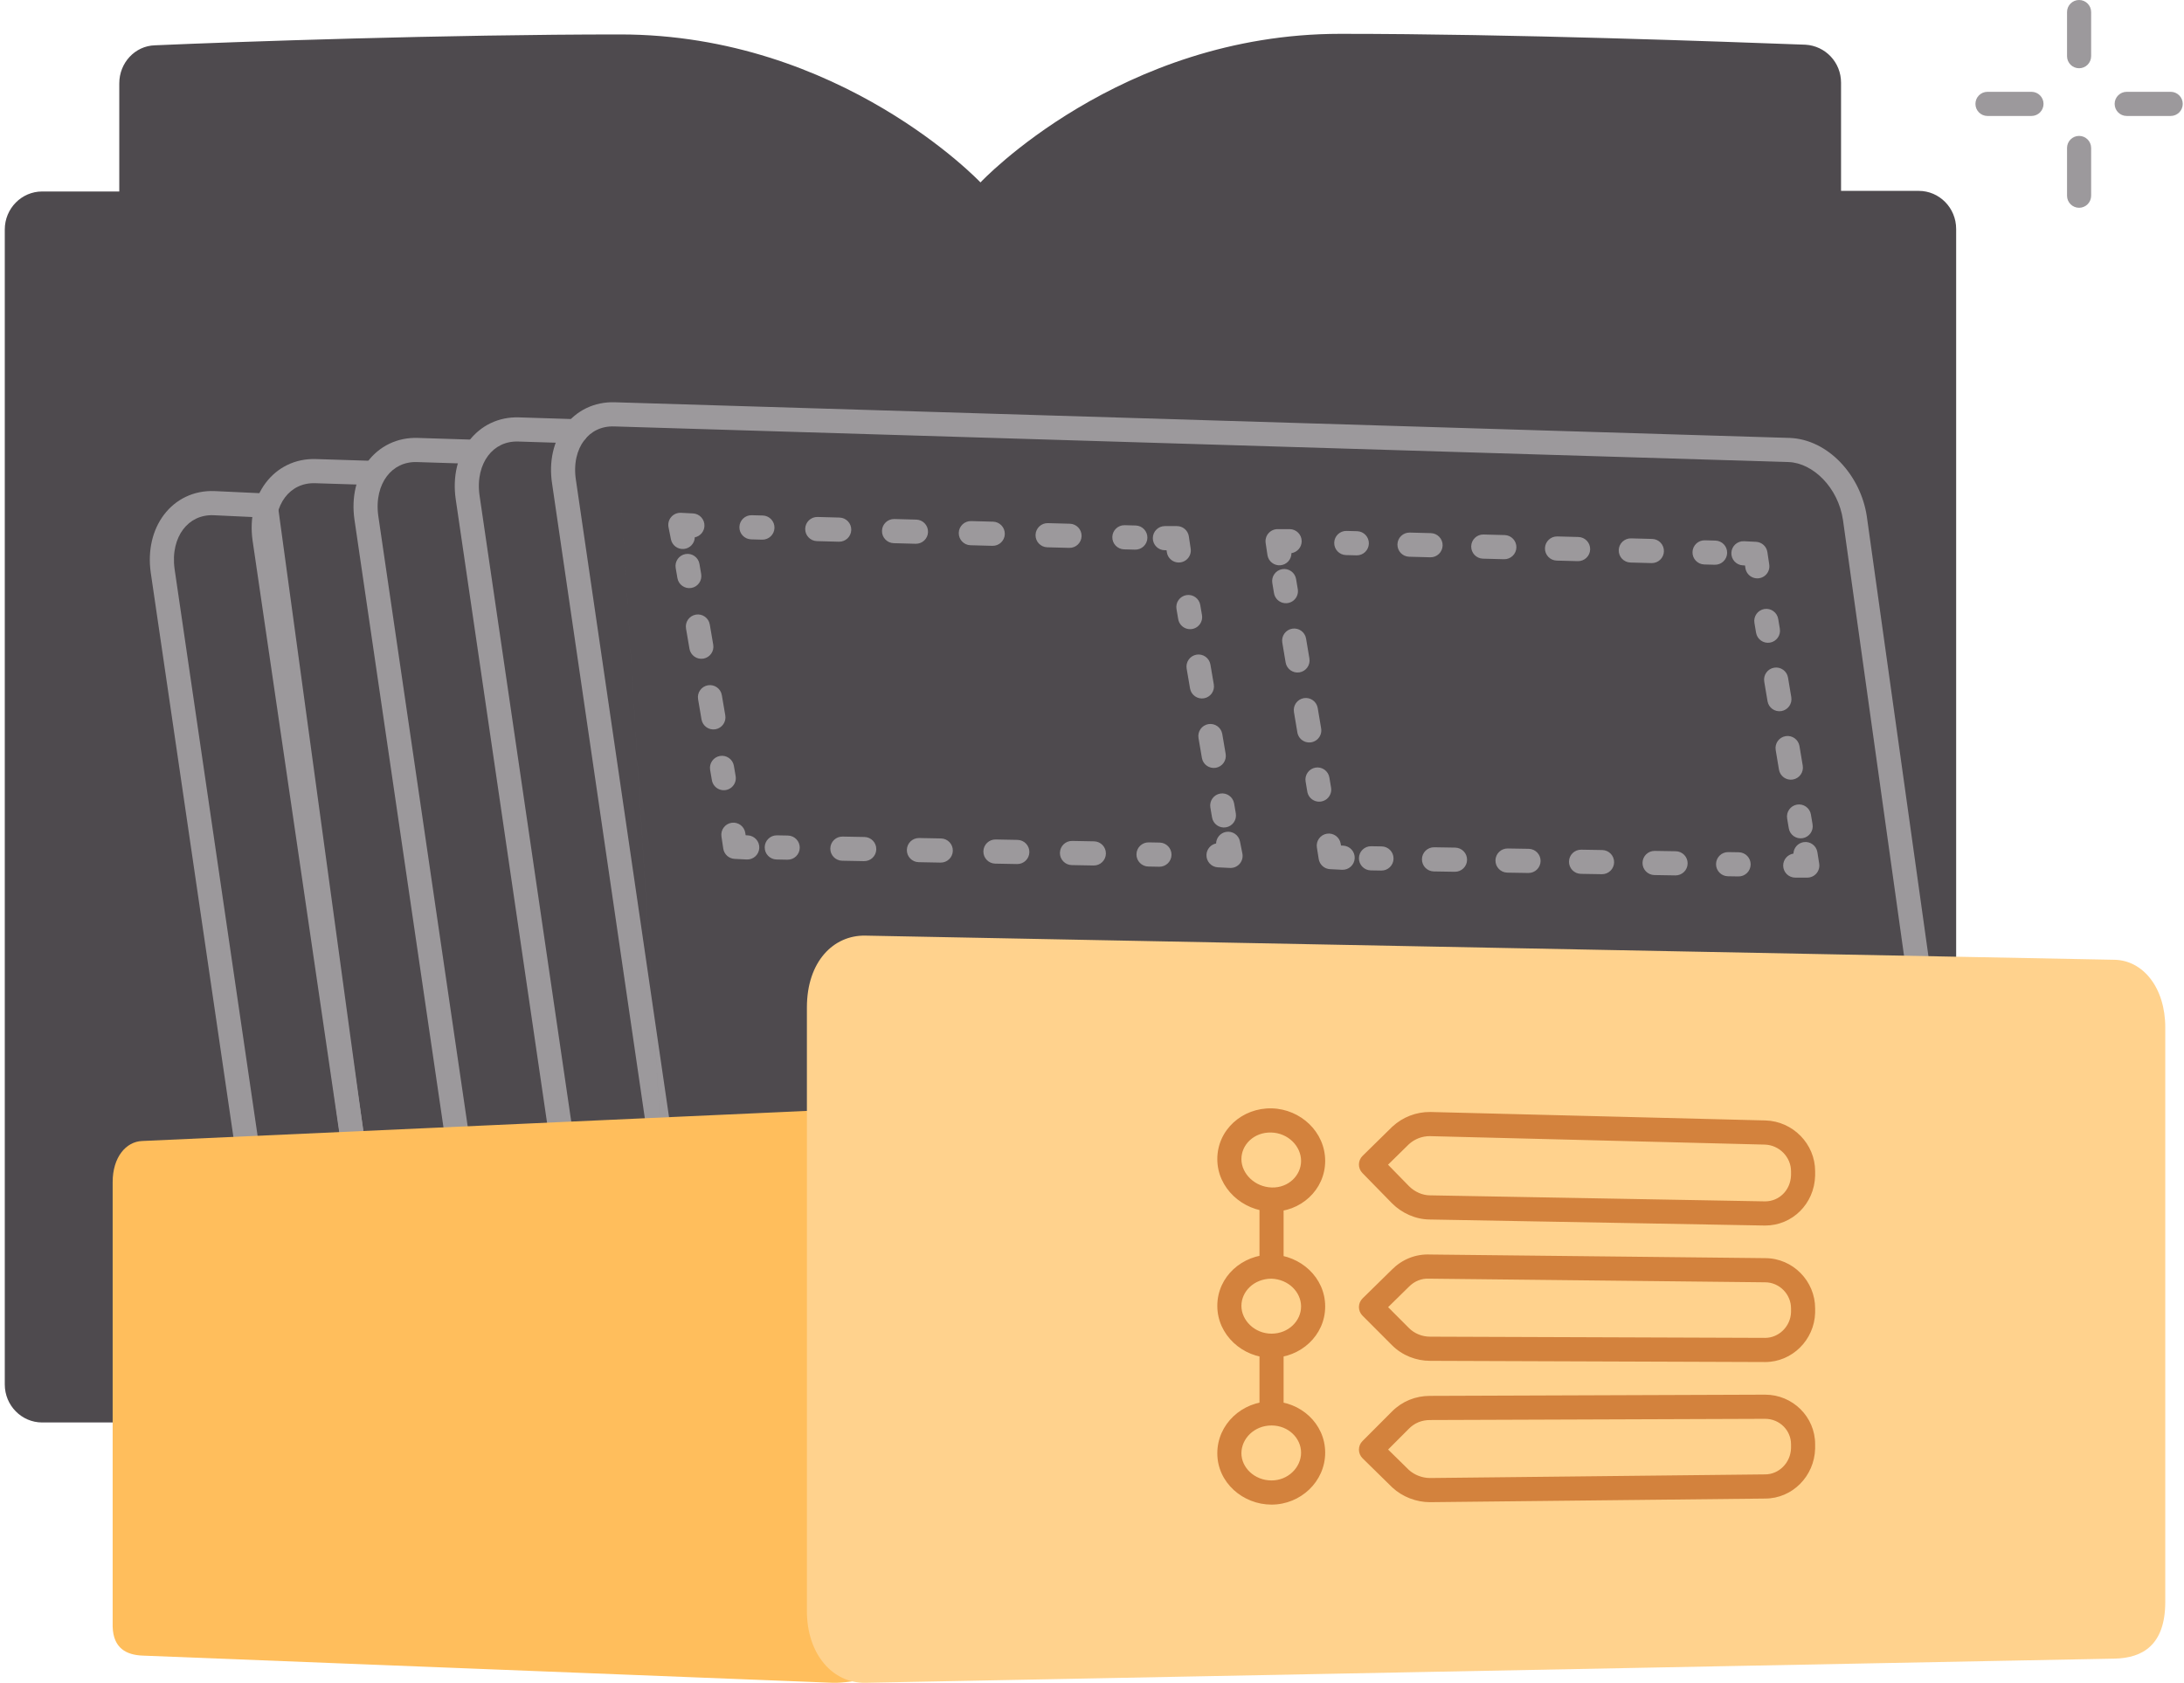
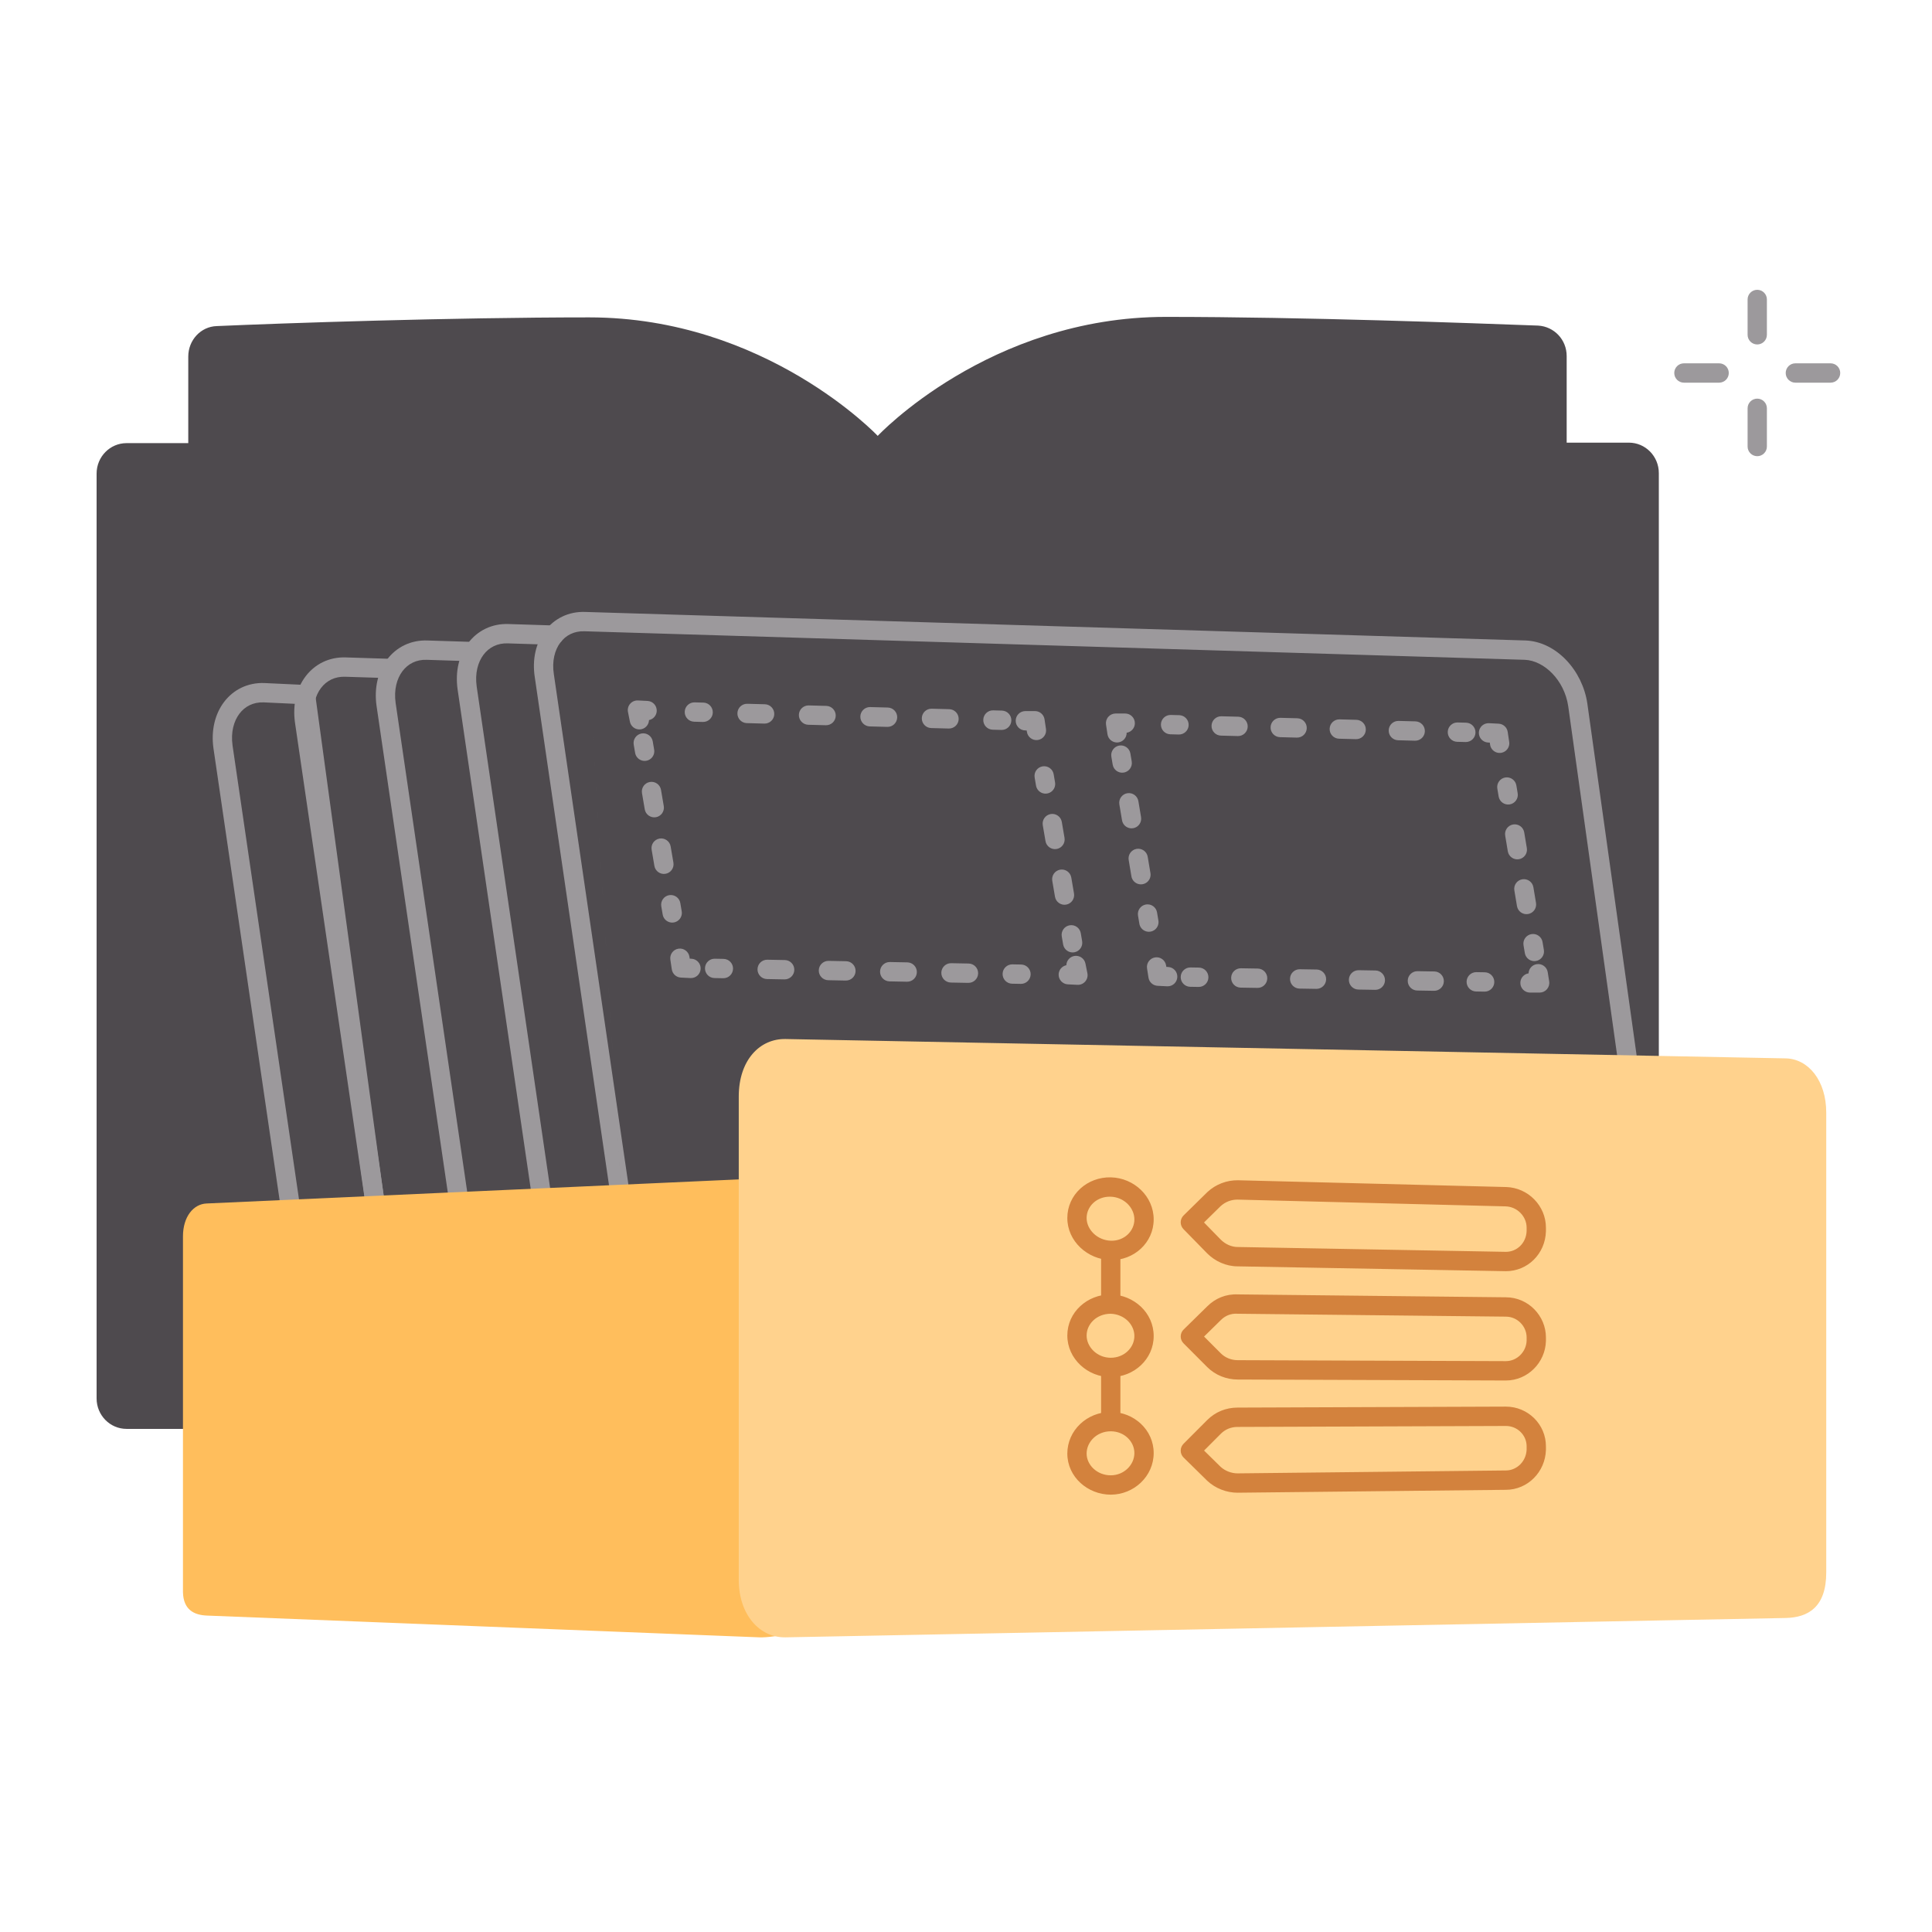
- <svg xmlns="http://www.w3.org/2000/svg" width="362" height="279" fill="none" viewBox="0 0 362 279">
-   <path fill="#4E4A4E" d="M305.155 31.646V13.721c0-3.405-2.597-6.109-5.894-6.31-13.685-.5-48.346-1.802-77.114-1.802-36.56 0-59.634 24.635-59.634 24.635S139.338 5.71 102.779 5.71c-28.668 0-63.43 1.201-77.115 1.802-3.296.1-5.893 2.904-5.893 6.309v17.925H6.985c-3.396 0-6.193 2.804-6.193 6.31v191.47c0 3.505 2.797 6.309 6.193 6.309H318.04c3.397 0 6.194-2.804 6.194-6.309V37.956c0-3.506-2.797-6.31-6.194-6.31z" />
-   <path fill="#9C999C" fill-rule="evenodd" d="M86.064 69.2h.005l9.48.3a2 2 0 0 1 1.935 2.065 2 2 0 0 1-2.06 1.938l-9.498-.3c-2.137-.077-3.868.821-5.018 2.339-1.168 1.542-1.808 3.838-1.424 6.59l.001.006 19.778 135.086c.785 5.514 5.391 9.697 9.809 9.697a2 2 0 0 1 1.998 2.003 2 2 0 0 1-1.998 2.003c-6.768 0-12.75-6.029-13.764-13.132v-.004L75.527 82.696c-.512-3.655.295-7.064 2.198-9.577 1.922-2.537 4.883-4.042 8.338-3.92" clip-rule="evenodd" />
-   <path fill="#9C999C" fill-rule="evenodd" d="M69.283 72.606h.005l9.48.3a2 2 0 0 1 1.935 2.065 2 2 0 0 1-2.06 1.938l-9.498-.3c-2.137-.077-3.868.821-5.018 2.339-1.168 1.542-1.808 3.838-1.424 6.59l.001.006 19.778 135.087c.785 5.513 5.39 9.696 9.809 9.696a2 2 0 0 1 1.998 2.003 2 2 0 0 1-1.998 2.003c-6.768 0-12.75-6.029-13.764-13.131v-.005L58.746 86.102c-.512-3.654.295-7.064 2.198-9.576 1.922-2.538 4.883-4.043 8.338-3.92" clip-rule="evenodd" />
-   <path fill="#9C999C" fill-rule="evenodd" d="M52.401 76.11h.005l9.48.3a2 2 0 0 1 1.935 2.066 2 2 0 0 1-2.06 1.938l-9.498-.3c-2.137-.077-3.868.821-5.018 2.339-1.168 1.542-1.808 3.838-1.424 6.59l.001.006L65.6 224.136c.785 5.513 5.39 9.696 9.809 9.696a2 2 0 0 1 1.997 2.003 2 2 0 0 1-1.997 2.003c-6.768 0-12.75-6.029-13.764-13.132v-.004L41.864 89.607c-.512-3.654.295-7.064 2.198-9.577 1.922-2.537 4.883-4.042 8.338-3.92" clip-rule="evenodd" />
-   <path fill="#9C999C" fill-rule="evenodd" d="M101.946 66.695h.005l194.674 5.909h.016c6.396.247 11.787 6.223 12.788 13.025l.002.014 18.077 129.064.002.012c1.014 6.818-2.989 13.203-9.669 13.203H124.855c-6.671 0-12.65-6.031-13.664-13.029m-.001-.002L91.516 80.222l-.002-.01c-.568-3.656.21-7.072 2.103-9.59 1.91-2.544 4.876-4.049 8.329-3.927m-5.138 6.336c-1.153 1.535-1.773 3.824-1.345 6.573l.003.019 19.678 134.69.001.003c.784 5.419 5.393 9.6 9.71 9.6h192.986c3.504 0 6.493-3.421 5.716-8.615l-.003-.019-18.078-129.068-.001-.006c-.799-5.41-4.991-9.442-8.98-9.6l-.007-.001-194.668-5.908h-.011c-2.139-.077-3.866.822-5 2.332M27.182 85.336c1.923-2.538 4.886-4.043 8.343-3.92l.022.001 8.59.4a2 2 0 0 1 1.896 1.817L67.51 240.957a2.006 2.006 0 0 1-1.99 2.187c-6.768 0-19.742-6.03-20.756-13.132v-.004L24.983 94.913c-.512-3.655.296-7.064 2.198-9.577m1.759 9.013v.006L48.72 229.44c.654 4.588 10.944 8.255 14.58 9.357L42.214 85.738l-6.843-.319c-2.132-.073-3.86.824-5.007 2.34-1.168 1.542-1.81 3.838-1.424 6.59" clip-rule="evenodd" />
-   <path fill="#9C999C" fill-rule="evenodd" d="M219.938 138.22a2 2 0 0 1 2.285 1.666l.046.296.378.019a2 2 0 0 1 1.895 2.1 2 2 0 0 1-2.095 1.901l-1.998-.101a2 2 0 0 1-1.873-1.688l-.3-1.902a2.003 2.003 0 0 1 1.662-2.291m-7.412-43.859a2 2 0 0 1 2.301 1.643l.276 1.645a1.998 1.998 0 1 1-3.94.664l-.276-1.645a2 2 0 0 1 1.639-2.307m1.655 9.871a2 2 0 0 1 2.302 1.643l.551 3.291a2 2 0 0 1-1.638 2.307 2 2 0 0 1-2.302-1.643l-.552-3.291a2 2 0 0 1 1.639-2.307m1.932 11.516a2 2 0 0 1 2.301 1.643l.552 3.291a2 2 0 1 1-3.941.664l-.551-3.29a2.003 2.003 0 0 1 1.639-2.308m1.931 11.517a1.997 1.997 0 0 1 2.301 1.643l.276 1.645a1.998 1.998 0 1 1-3.94.664l-.276-1.645a2 2 0 0 1 1.639-2.307m-7.799-38.843a2 2 0 0 1 1.514-.696h1.997a2 2 0 0 1 1.998 2.002 2 2 0 0 1-1.698 1.98 1.998 1.998 0 0 1-3.973.32l-.3-2.003a2 2 0 0 1 .462-1.604m10.903 1.552a2 2 0 0 1 2.049-1.95l1.747.046a2 2 0 0 1 1.945 2.054 2 2 0 0 1-2.049 1.95l-1.747-.046a2 2 0 0 1-1.945-2.054m10.48.275a2 2 0 0 1 2.049-1.95l3.494.091a2 2 0 0 1 1.944 2.055 2 2 0 0 1-2.049 1.95l-3.493-.092a2 2 0 0 1-1.945-2.054m12.226.32a2 2 0 0 1 2.05-1.95l3.493.092a2 2 0 0 1 1.945 2.054 2 2 0 0 1-2.049 1.95l-3.494-.091a2 2 0 0 1-1.945-2.055m12.227.32a2 2 0 0 1 2.049-1.95l3.493.092a2 2 0 0 1 1.945 2.055 2 2 0 0 1-2.049 1.95l-3.493-.092a2 2 0 0 1-1.945-2.055m12.226.321a2 2 0 0 1 2.05-1.95l3.493.092a2 2 0 0 1 1.945 2.054 2 2 0 0 1-2.05 1.95l-3.493-.092a2 2 0 0 1-1.945-2.054m12.227.32a2 2 0 0 1 2.049-1.95l1.747.046a2 2 0 0 1 1.945 2.055 2 2 0 0 1-2.05 1.95l-1.746-.046a2 2 0 0 1-1.945-2.055m6.443.102a2 2 0 0 1 2.095-1.9l1.998.1a2 2 0 0 1 1.876 1.703l.3 2.003a1.999 1.999 0 1 1-3.952.594l-.057-.381-.364-.018a2 2 0 0 1-1.896-2.1m5.461 9.338a2 2 0 0 1 2.301 1.644l.271 1.622a2 2 0 0 1-1.64 2.306 2 2 0 0 1-2.301-1.644l-.271-1.621a2.003 2.003 0 0 1 1.64-2.307m1.627 9.728a2 2 0 0 1 2.301 1.644l.542 3.243a2.003 2.003 0 0 1-1.64 2.307 2 2 0 0 1-2.301-1.645l-.542-3.242a2.003 2.003 0 0 1 1.64-2.307m1.898 11.35a2 2 0 0 1 2.301 1.644l.542 3.242a2.003 2.003 0 0 1-1.64 2.307 2 2 0 0 1-2.301-1.644l-.542-3.243a2 2 0 0 1 1.64-2.306m1.898 11.349a1.997 1.997 0 0 1 2.3 1.644l.272 1.621a1.998 1.998 0 1 1-3.941.663l-.271-1.622a2 2 0 0 1 1.64-2.306m1.088 6.224a2 2 0 0 1 2.285 1.665l.3 1.903a2 2 0 0 1-.455 1.614 2 2 0 0 1-1.518.701h-1.998a2 2 0 0 1-1.998-2.002 2 2 0 0 1 1.699-1.981 2 2 0 0 1 1.685-1.9m-73.705 2.649a2 2 0 0 1 2.03-1.97l1.741.029a2 2 0 0 1 1.965 2.035 2 2 0 0 1-2.031 1.97l-1.741-.029a2 2 0 0 1-1.964-2.035m10.445.171a2 2 0 0 1 2.031-1.969l3.481.057a2 2 0 0 1 1.965 2.035 2 2 0 0 1-2.03 1.97l-3.482-.057a2 2 0 0 1-1.965-2.036m12.187.201a2 2 0 0 1 2.03-1.97l3.482.057a2 2 0 0 1 1.965 2.036 2 2 0 0 1-2.031 1.969l-3.481-.057a2 2 0 0 1-1.965-2.035m12.186.2a2 2 0 0 1 2.031-1.97l3.481.058a2 2 0 0 1 1.965 2.035 2 2 0 0 1-2.03 1.97l-3.482-.058a2 2 0 0 1-1.965-2.035m12.187.2a2 2 0 0 1 2.03-1.969l3.482.057a2 2 0 0 1 1.965 2.035 2 2 0 0 1-2.031 1.97l-3.481-.057a2 2 0 0 1-1.965-2.036m12.186.201a2 2 0 0 1 2.031-1.97l1.74.028a2 2 0 0 1 1.965 2.036 2 2 0 0 1-2.03 1.97l-1.741-.029a2 2 0 0 1-1.965-2.035m-163.173-6.83a2 2 0 0 1 2.272 1.684l.057.381.364.018a2 2 0 0 1 1.896 2.101 2 2 0 0 1-2.095 1.9l-1.998-.1a2 2 0 0 1-1.876-1.703l-.3-2.003a2.003 2.003 0 0 1 1.68-2.278m-7.633-44.556a2 2 0 0 1 2.306 1.637l.285 1.674a2 2 0 0 1-1.632 2.311 2 2 0 0 1-2.306-1.636l-.286-1.674a2.003 2.003 0 0 1 1.633-2.312m1.712 10.043a2 2 0 0 1 2.306 1.637l.571 3.347a2.003 2.003 0 0 1-1.633 2.312 2 2 0 0 1-2.305-1.637l-.571-3.348a2 2 0 0 1 1.632-2.311m1.998 11.716a2 2 0 0 1 2.306 1.637l.571 3.348a1.998 1.998 0 1 1-3.939.675l-.57-3.348a2.003 2.003 0 0 1 1.632-2.312m1.998 11.717a2 2 0 0 1 2.306 1.637l.285 1.673a1.998 1.998 0 1 1-3.938.675l-.286-1.673a2 2 0 0 1 1.633-2.312m-8.082-39.62a2 2 0 0 1 1.612-.692l1.998.1a2 2 0 0 1 1.896 2.1 2 2 0 0 1-1.597 1.864 1.998 1.998 0 0 1-3.956.332l-.399-2.003a2 2 0 0 1 .446-1.7m11.302 1.653a2 2 0 0 1 2.05-1.948l1.818.048a2 2 0 0 1 1.944 2.056 2 2 0 0 1-2.05 1.949l-1.818-.05a2 2 0 0 1-1.944-2.055m10.908.292a2 2 0 0 1 2.05-1.949l3.636.098a2 2 0 0 1 1.944 2.055 2 2 0 0 1-2.05 1.95l-3.636-.098a2 2 0 0 1-1.944-2.056m12.726.34a2 2 0 0 1 2.05-1.948l3.636.097c1.103.03 1.973.95 1.944 2.056a2 2 0 0 1-2.05 1.949l-3.636-.098A2 2 0 0 1 146.191 88m12.726.341a2 2 0 0 1 2.05-1.949l3.636.098c1.103.03 1.973.95 1.944 2.055a2 2 0 0 1-2.05 1.949l-3.636-.097a2 2 0 0 1-1.944-2.056m12.726.34a2 2 0 0 1 2.05-1.948l3.636.097c1.103.03 1.973.95 1.944 2.056a2 2 0 0 1-2.051 1.948l-3.635-.097a2 2 0 0 1-1.944-2.055m12.726.341a2 2 0 0 1 2.05-1.948l1.818.048c1.103.03 1.973.95 1.944 2.056a2 2 0 0 1-2.051 1.948l-1.818-.048a2 2 0 0 1-1.943-2.056m6.712.202a2 2 0 0 1 1.998-2.003h1.998c.989 0 1.829.725 1.975 1.705l.3 2.003a1.998 1.998 0 1 1-3.951.594l-.045-.297h-.277a2 2 0 0 1-1.998-2.002m5.557 9.443a2 2 0 0 1 2.306 1.636l.28 1.645a1.998 1.998 0 1 1-3.938.676l-.281-1.646a2 2 0 0 1 1.633-2.311m1.684 9.871a1.997 1.997 0 0 1 2.305 1.636l.562 3.291a1.998 1.998 0 1 1-3.939.675l-.561-3.29a2 2 0 0 1 1.633-2.312m1.964 11.516a2 2 0 0 1 2.306 1.637l.561 3.29a2.003 2.003 0 0 1-1.632 2.312 2 2 0 0 1-2.306-1.637l-.561-3.29a2 2 0 0 1 1.632-2.312m1.965 11.516a2 2 0 0 1 2.305 1.637l.281 1.645a2.003 2.003 0 0 1-1.632 2.312 2 2 0 0 1-2.306-1.637l-.281-1.645a2.003 2.003 0 0 1 1.633-2.312m.924 6.361a2 2 0 0 1 2.351 1.571l.4 2.003a2 2 0 0 1-.447 1.701 2 2 0 0 1-1.612.692l-1.998-.1a2 2 0 0 1-1.895-2.101 2 2 0 0 1 1.596-1.862 2 2 0 0 1 1.605-1.904m-76.423 2.525a2 2 0 0 1 2.035-1.964l1.813.034a2 2 0 0 1 1.959 2.04 2 2 0 0 1-2.035 1.965l-1.812-.035a2 2 0 0 1-1.96-2.04m10.874.206a2 2 0 0 1 2.035-1.964l3.625.068a2 2 0 0 1 1.959 2.041 2 2 0 0 1-2.035 1.964l-3.624-.068a2 2 0 0 1-1.96-2.041m12.686.241a2 2 0 0 1 2.035-1.965l3.625.069a2 2 0 0 1 1.959 2.04 2 2 0 0 1-2.035 1.965l-3.624-.069a2 2 0 0 1-1.96-2.04m12.686.24a2 2 0 0 1 2.035-1.965l3.625.069a2 2 0 0 1 1.959 2.04 2 2 0 0 1-2.035 1.965l-3.624-.069a2 2 0 0 1-1.96-2.04m12.686.24a2 2 0 0 1 2.035-1.964l3.625.068a2 2 0 0 1 1.959 2.041 2 2 0 0 1-2.035 1.964l-3.625-.068a2 2 0 0 1-1.959-2.041m12.686.241a2 2 0 0 1 2.035-1.965l1.812.034a2 2 0 0 1 1.96 2.041 2 2 0 0 1-2.035 1.964l-1.813-.034a2 2 0 0 1-1.959-2.04" clip-rule="evenodd" />
-   <path fill="#FFBE5C" d="m23.667 274.489 114.373 4.506c3.097.101 10.589-1.402 10.589-3.204v-88.826c0-1.902-2.498-3.304-5.594-3.204l-119.468 5.408c-2.697.1-4.894 2.703-4.894 6.809v73.704c.1 3.605 2.297 4.707 4.994 4.807" />
-   <path fill="#FFD28D" d="m350.504 274.988-207.07 4.006c-5.394.1-9.69-4.707-9.69-11.917V167.036c0-7.611 4.396-12.017 9.69-11.917l207.07 4.006c4.695.1 8.391 4.606 8.391 11.215v95.235c0 7.21-3.796 9.313-8.391 9.413" />
-   <path fill="#D3823D" fill-rule="evenodd" d="M210.76 190.368a2 2 0 0 1 1.997 2.003v48.068a2 2 0 0 1-1.997 2.003 2 2 0 0 1-1.998-2.003v-48.068a2 2 0 0 1 1.998-2.003" clip-rule="evenodd" />
-   <path fill="#FFD28D" fill-rule="evenodd" d="M210.76 198.88c3.795.1 6.892-2.804 6.892-6.409s-3.097-6.61-6.892-6.71c-3.896-.1-6.993 2.804-6.993 6.409s3.197 6.61 6.993 6.71m0 24.234c3.795 0 6.892-2.904 6.892-6.509s-3.097-6.509-6.892-6.609c-3.896 0-6.993 2.904-6.993 6.509s3.197 6.609 6.993 6.609m6.892 17.727c0 3.605-3.097 6.609-6.892 6.609s-6.993-2.904-6.993-6.509 3.097-6.61 6.993-6.61c3.795 0 6.892 2.904 6.892 6.51m19.378-40.659 55.539 1.001c3.396 0 6.193-2.704 6.293-6.309v-.701c0-3.405-2.797-6.309-6.293-6.409l-55.539-1.402a7.12 7.12 0 0 0-4.894 1.903l-4.895 4.807 4.895 5.007c1.298 1.302 3.096 2.103 4.894 2.103m55.539 23.631-55.539-.2c-1.798 0-3.596-.701-4.894-2.003l-4.895-4.907 4.895-4.806c1.298-1.302 2.997-2.003 4.894-1.903l55.539.601c3.496 0 6.293 2.904 6.293 6.309v.701c-.1 3.404-2.897 6.208-6.293 6.208m-55.539 23.235 55.539-.601c3.396 0 6.193-2.804 6.293-6.309v-.701c0-3.405-2.797-6.209-6.293-6.209l-55.539.201c-1.897 0-3.596.701-4.894 2.002l-4.895 4.907 4.895 4.807c1.298 1.202 3.096 1.903 4.894 1.903" clip-rule="evenodd" />
-   <path fill="#D3823D" fill-rule="evenodd" d="M210.708 187.763c-2.882-.073-4.943 2.036-4.943 4.407 0 2.38 2.189 4.632 5.047 4.708 2.762.072 4.842-2.016 4.842-4.407 0-2.415-2.126-4.633-4.946-4.708m-8.938 4.407c0-4.838 4.132-8.537 9.041-8.411h.001c4.771.126 8.838 3.917 8.838 8.712 0 4.819-4.113 8.538-8.943 8.411-4.733-.125-8.937-3.881-8.937-8.712m31.741-2.452-3.444 3.382 3.488 3.569c.956.955 2.255 1.51 3.475 1.51h.036l55.519 1.001c2.269-.008 4.196-1.803 4.279-4.336v-.671c0-2.307-1.922-4.336-4.349-4.407h-.003l-55.505-1.401a5.12 5.12 0 0 0-3.496 1.353m-2.73-2.925a9.12 9.12 0 0 1 6.3-2.433l55.545 1.402c4.564.131 8.234 3.91 8.234 8.411v.701l-.001.056c-.129 4.658-3.781 8.256-8.29 8.256l-.036-.001-55.522-1.001c-2.365-.005-4.652-1.049-6.288-2.689l-.014-.015-4.895-5.007a2.005 2.005 0 0 1 .029-2.832l4.895-4.807zm6.31 21.198 55.478.601h.011c4.615.006 8.28 3.825 8.28 8.311v.701l-.001.036v.023c-.131 4.454-3.779 8.153-8.29 8.153h-.007l-55.532-.2h-.004c-2.298-.001-4.611-.894-6.303-2.59l-4.894-4.907a2.004 2.004 0 0 1 .014-2.847l4.888-4.799c1.67-1.67 3.893-2.599 6.36-2.482m-.166 4.003c-1.306-.069-2.46.4-3.376 1.319l-.015.014-3.453 3.391 3.468 3.476c.904.907 2.185 1.416 3.481 1.416h.008l55.531.2h.004c2.271-.002 4.208-1.895 4.291-4.238v-.669c0-2.319-1.923-4.306-4.295-4.306h-.022l-55.538-.601zm-26.192.004c-2.916.013-4.968 2.148-4.968 4.507 0 2.386 2.186 4.606 4.995 4.606s4.894-2.122 4.894-4.506c0-2.371-2.074-4.519-4.921-4.607m-8.963 4.507c0-4.845 4.128-8.512 8.99-8.512h.052c4.731.125 8.838 3.779 8.838 8.612 0 4.826-4.11 8.512-8.89 8.512-4.784 0-8.99-3.789-8.99-8.612m90.799 14.72c4.579 0 8.291 3.68 8.291 8.212v.701l-.001.057c-.129 4.531-3.754 8.249-8.279 8.255h-.011l-55.517.6-.022.001c-2.292 0-4.576-.886-6.249-2.434l-.043-.041-4.895-4.807a2 2 0 0 1-.599-1.42 2 2 0 0 1 .585-1.427l4.894-4.907c1.681-1.685 3.89-2.588 6.303-2.589h.004zm.004 4.006h-.004l-55.531.2h-.008c-1.38 0-2.566.499-3.481 1.417l-3.468 3.476 3.43 3.368c.921.842 2.219 1.35 3.51 1.353h.009l55.517-.601h.022c2.254 0 4.212-1.875 4.295-4.337v-.67c0-2.277-1.88-4.204-4.291-4.206m-90.803 5.71c0-4.806 4.087-8.613 8.99-8.613 4.78 0 8.89 3.686 8.89 8.512 0 4.788-4.069 8.613-8.89 8.613-4.743 0-8.99-3.65-8.99-8.512m8.99-4.607c-2.89 0-4.995 2.202-4.995 4.607 0 2.348 2.145 4.506 4.995 4.506 2.77 0 4.894-2.184 4.894-4.607 0-2.384-2.084-4.506-4.894-4.506" clip-rule="evenodd" />
-   <path fill="#9C999C" fill-rule="evenodd" d="M344.611 0a2 2 0 0 1 1.998 2.003v7.31a2 2 0 0 1-1.998 2.003 2 2 0 0 1-1.998-2.003v-7.31A2 2 0 0 1 344.611 0M327.43 17.224a2 2 0 0 1 1.998-2.002h7.292a2 2 0 0 1 1.998 2.002 2 2 0 0 1-1.998 2.003h-7.292a2 2 0 0 1-1.998-2.003m23.075 0a2 2 0 0 1 1.997-2.002h7.292a2 2 0 0 1 1.998 2.002 2 2 0 0 1-1.998 2.003h-7.292a2 2 0 0 1-1.997-2.003m-5.894 5.308a2 2 0 0 1 1.998 2.003v7.91a2 2 0 0 1-1.998 2.004 2 2 0 0 1-1.998-2.003v-7.911a2 2 0 0 1 1.998-2.003" clip-rule="evenodd" />
+ <svg xmlns="http://www.w3.org/2000/svg" width="400" height="400" fill="none" viewBox="0 0 400 400">
+   <path fill="#4E4A4E" d="M324.363 91.646V73.721c0-3.405-2.597-6.109-5.894-6.31-13.685-.5-48.346-1.802-77.114-1.802-36.56 0-59.634 24.635-59.634 24.635S158.546 65.71 121.987 65.71c-28.668 0-63.43 1.201-77.115 1.802-3.296.1-5.893 2.904-5.893 6.309v17.925H26.193c-3.396 0-6.193 2.804-6.193 6.31v191.47c0 3.505 2.797 6.309 6.193 6.309H337.25c3.396 0 6.193-2.804 6.193-6.309V97.956c0-3.506-2.797-6.31-6.193-6.31z" />
+   <path fill="#9C999C" fill-rule="evenodd" d="M105.272 129.199h.005l9.481.301a2 2 0 0 1 1.934 2.065 2 2 0 0 1-2.06 1.938l-9.498-.3c-2.137-.077-3.868.821-5.018 2.339-1.168 1.542-1.808 3.838-1.424 6.59l.001.006 19.778 135.086c.785 5.514 5.391 9.697 9.809 9.697a2 2 0 0 1 1.998 2.003 2 2 0 0 1-1.998 2.003c-6.768 0-12.75-6.029-13.764-13.132l-.001-.004-19.779-135.095c-.512-3.655.295-7.064 2.198-9.577 1.922-2.537 4.883-4.042 8.338-3.92" clip-rule="evenodd" />
+   <path fill="#9C999C" fill-rule="evenodd" d="M88.491 132.606h.005l9.48.3a2 2 0 0 1 1.935 2.065 2 2 0 0 1-2.06 1.939l-9.498-.301c-2.137-.077-3.868.821-5.018 2.339-1.168 1.542-1.808 3.838-1.424 6.59l.001.006 19.778 135.087c.785 5.513 5.391 9.696 9.809 9.696a2 2 0 0 1 1.998 2.003 2 2 0 0 1-1.998 2.003c-6.768 0-12.75-6.029-13.764-13.131v-.005l-19.78-135.095c-.512-3.654.295-7.064 2.198-9.576 1.922-2.538 4.883-4.043 8.338-3.92" clip-rule="evenodd" />
+   <path fill="#9C999C" fill-rule="evenodd" d="m71.61 136.11.004.001 9.48.3a2 2 0 0 1 1.935 2.065 2 2 0 0 1-2.06 1.938l-9.498-.3c-2.137-.077-3.868.821-5.018 2.339-1.168 1.542-1.809 3.838-1.424 6.59l.001.006 19.778 135.087c.785 5.513 5.39 9.696 9.809 9.696a2 2 0 0 1 1.998 2.003 2 2 0 0 1-1.998 2.003c-6.768 0-12.75-6.029-13.764-13.132v-.004l-19.78-135.095c-.512-3.654.295-7.064 2.198-9.577 1.922-2.537 4.883-4.042 8.338-3.92" clip-rule="evenodd" />
+   <path fill="#9C999C" fill-rule="evenodd" d="m121.154 126.695.005.001 194.674 5.908h.016c6.396.247 11.787 6.223 12.788 13.025l.002.014 18.077 129.064.002.012c1.014 6.818-2.989 13.203-9.669 13.203H144.063c-6.671 0-12.65-6.031-13.664-13.029m-.001-.002-19.674-134.669-.002-.01c-.568-3.656.211-7.072 2.103-9.59 1.911-2.544 4.876-4.049 8.329-3.927m-5.138 6.336c-1.153 1.535-1.773 3.824-1.345 6.573l.003.019 19.678 134.69.001.003c.784 5.419 5.393 9.6 9.71 9.6h192.986c3.504 0 6.493-3.421 5.716-8.615l-.003-.019-18.078-129.068-.001-.006c-.799-5.409-4.991-9.442-8.98-9.601h-.007l-194.668-5.908h-.011c-2.139-.077-3.866.822-5.001 2.332M46.39 145.336c1.923-2.538 4.886-4.043 8.343-3.92l.022.001 8.59.401a2 2 0 0 1 1.897 1.816l21.476 157.323a2.006 2.006 0 0 1-1.99 2.187c-6.768 0-19.742-6.03-20.756-13.132v-.004l-19.78-135.095c-.512-3.655.296-7.064 2.198-9.577m1.759 9.013v.006l19.778 135.086c.654 4.588 10.944 8.255 14.58 9.357l-21.084-153.06-6.843-.319c-2.132-.073-3.86.824-5.007 2.339-1.168 1.543-1.81 3.839-1.424 6.591" clip-rule="evenodd" />
+   <path fill="#9C999C" fill-rule="evenodd" d="M239.146 198.22a2 2 0 0 1 2.285 1.666l.046.296.378.019a2 2 0 0 1 1.895 2.1 2 2 0 0 1-2.095 1.901l-1.998-.101a2 2 0 0 1-1.873-1.688l-.3-1.902a2.003 2.003 0 0 1 1.662-2.291m-7.412-43.859a2 2 0 0 1 2.301 1.643l.276 1.645a1.997 1.997 0 1 1-3.94.664l-.276-1.645a2 2 0 0 1 1.639-2.307m1.655 9.871a2 2 0 0 1 2.302 1.643l.551 3.291a2 2 0 0 1-1.638 2.307 2 2 0 0 1-2.302-1.643l-.552-3.291a2 2 0 0 1 1.639-2.307m1.932 11.516a2 2 0 0 1 2.301 1.643l.552 3.291a2 2 0 1 1-3.941.664l-.551-3.29a2.003 2.003 0 0 1 1.639-2.308m1.931 11.517a1.997 1.997 0 0 1 2.301 1.643l.276 1.645a1.998 1.998 0 1 1-3.94.664l-.276-1.645a2 2 0 0 1 1.639-2.307m-7.799-38.844a2 2 0 0 1 1.514-.695h1.997a2 2 0 0 1 1.998 2.002 2 2 0 0 1-1.698 1.981 1.998 1.998 0 0 1-3.973.319l-.3-2.002a2 2 0 0 1 .462-1.605m10.903 1.552a2 2 0 0 1 2.049-1.95l1.747.046a2 2 0 0 1 1.945 2.054 2 2 0 0 1-2.049 1.95l-1.747-.046a2 2 0 0 1-1.945-2.054m10.48.275a2 2 0 0 1 2.049-1.95l3.494.091a2 2 0 0 1 1.944 2.055 2 2 0 0 1-2.049 1.95l-3.493-.092a2 2 0 0 1-1.945-2.054m12.226.32a2 2 0 0 1 2.05-1.95l3.493.092a2 2 0 0 1 1.945 2.054 2 2 0 0 1-2.049 1.95l-3.494-.091a2 2 0 0 1-1.945-2.055m12.227.321a2 2 0 0 1 2.049-1.95l3.493.091a2 2 0 0 1 1.945 2.055 2 2 0 0 1-2.049 1.95l-3.493-.092a2 2 0 0 1-1.945-2.054m12.226.32a2 2 0 0 1 2.05-1.95l3.493.092a2 2 0 0 1 1.945 2.054 2 2 0 0 1-2.049 1.95l-3.494-.092a2 2 0 0 1-1.945-2.054m12.227.32a2 2 0 0 1 2.049-1.949l1.747.045a2 2 0 0 1 1.945 2.055 2 2 0 0 1-2.05 1.95l-1.746-.046a2 2 0 0 1-1.945-2.055m6.443.102a2 2 0 0 1 2.095-1.9l1.998.1a2 2 0 0 1 1.876 1.703l.3 2.003a1.999 1.999 0 1 1-3.952.594l-.057-.381-.364-.018a2 2 0 0 1-1.896-2.101m5.461 9.339a2 2 0 0 1 2.301 1.644l.271 1.622a2 2 0 0 1-1.64 2.306 2 2 0 0 1-2.301-1.644l-.271-1.621a2.003 2.003 0 0 1 1.64-2.307m1.627 9.728a2 2 0 0 1 2.301 1.644l.542 3.243a2.003 2.003 0 0 1-1.64 2.307 2 2 0 0 1-2.301-1.645l-.542-3.242a2.003 2.003 0 0 1 1.64-2.307m1.898 11.35a2 2 0 0 1 2.301 1.644l.542 3.242a2.003 2.003 0 0 1-1.64 2.307 2 2 0 0 1-2.301-1.644l-.542-3.243a2 2 0 0 1 1.64-2.306m1.898 11.349a1.997 1.997 0 0 1 2.3 1.644l.272 1.621a1.998 1.998 0 1 1-3.941.663l-.271-1.622a2 2 0 0 1 1.64-2.306m1.088 6.224a2 2 0 0 1 2.285 1.665l.3 1.903a2 2 0 0 1-.455 1.614 2 2 0 0 1-1.518.701h-1.998a2 2 0 0 1-1.998-2.002 2 2 0 0 1 1.699-1.981 2 2 0 0 1 1.685-1.9m-73.705 2.649a2 2 0 0 1 2.03-1.97l1.741.029a2 2 0 0 1 1.965 2.035 2 2 0 0 1-2.031 1.97l-1.741-.029a2 2 0 0 1-1.964-2.035m10.445.171a2 2 0 0 1 2.031-1.969l3.481.057a2 2 0 0 1 1.965 2.035 2 2 0 0 1-2.03 1.97l-3.482-.057a2 2 0 0 1-1.965-2.036m12.187.201a2 2 0 0 1 2.03-1.97l3.482.057a2 2 0 0 1 1.965 2.036 2 2 0 0 1-2.031 1.969l-3.481-.057a2 2 0 0 1-1.965-2.035m12.186.2a2 2 0 0 1 2.031-1.97l3.481.058a2 2 0 0 1 1.965 2.035 2 2 0 0 1-2.03 1.97l-3.482-.058a2 2 0 0 1-1.965-2.035m12.187.2a2 2 0 0 1 2.03-1.969l3.482.057a2 2 0 0 1 1.965 2.035 2 2 0 0 1-2.031 1.97l-3.481-.057a2 2 0 0 1-1.965-2.036m12.186.201a2 2 0 0 1 2.031-1.97l1.74.028a2 2 0 0 1 1.965 2.036 2 2 0 0 1-2.03 1.97l-1.741-.029a2 2 0 0 1-1.965-2.035m-163.173-6.83a2 2 0 0 1 2.272 1.684l.057.381.364.018a2 2 0 0 1 1.896 2.101 2 2 0 0 1-2.095 1.9l-1.998-.1a2 2 0 0 1-1.876-1.703l-.3-2.003a2.003 2.003 0 0 1 1.68-2.278m-7.633-44.556a2 2 0 0 1 2.306 1.637l.285 1.674a1.998 1.998 0 1 1-3.938.675l-.286-1.674a2.003 2.003 0 0 1 1.633-2.312m1.712 10.043a2 2 0 0 1 2.306 1.637l.571 3.347a2.003 2.003 0 0 1-1.633 2.312 2 2 0 0 1-2.305-1.637l-.571-3.348a2 2 0 0 1 1.632-2.311m1.998 11.716a2 2 0 0 1 2.306 1.637l.571 3.348a1.998 1.998 0 1 1-3.939.675l-.57-3.348a2.003 2.003 0 0 1 1.632-2.312m1.998 11.717a2 2 0 0 1 2.306 1.637l.285 1.673a1.998 1.998 0 1 1-3.938.675l-.286-1.673a2 2 0 0 1 1.633-2.312m-8.082-39.62a2 2 0 0 1 1.612-.692l1.998.1a2 2 0 0 1 1.896 2.101 2 2 0 0 1-1.597 1.862 1.998 1.998 0 0 1-3.956.333l-.399-2.003a2 2 0 0 1 .446-1.701m11.302 1.654a2 2 0 0 1 2.051-1.948l1.817.048c1.103.03 1.974.95 1.944 2.056a2 2 0 0 1-2.05 1.949l-1.818-.049a2 2 0 0 1-1.944-2.056m10.908.292a2 2 0 0 1 2.05-1.948l3.636.097a2 2 0 0 1 1.944 2.055 2 2 0 0 1-2.05 1.949l-3.636-.097a2 2 0 0 1-1.944-2.056m12.726.341a2 2 0 0 1 2.05-1.949l3.636.097c1.103.03 1.973.95 1.944 2.056a2 2 0 0 1-2.05 1.949l-3.636-.098a2 2 0 0 1-1.944-2.055m12.726.34a2 2 0 0 1 2.05-1.949l3.636.098a2 2 0 0 1 1.944 2.055 2 2 0 0 1-2.05 1.949l-3.636-.097a2 2 0 0 1-1.944-2.056m12.726.341a2 2 0 0 1 2.05-1.949l3.636.097c1.103.03 1.973.95 1.944 2.056a2 2 0 0 1-2.051 1.948l-3.635-.097a2 2 0 0 1-1.944-2.055m12.726.34a2 2 0 0 1 2.05-1.949l1.818.049c1.103.03 1.973.95 1.944 2.056a2 2 0 0 1-2.051 1.948l-1.818-.048a2 2 0 0 1-1.943-2.056m6.712.204a2 2 0 0 1 1.998-2.003h1.998c.989 0 1.829.725 1.975 1.705l.3 2.003a2 2 0 0 1-1.679 2.278 2 2 0 0 1-2.272-1.684l-.045-.297h-.277a2 2 0 0 1-1.998-2.002m5.557 9.443a2 2 0 0 1 2.306 1.636l.28 1.645a1.998 1.998 0 1 1-3.938.676l-.281-1.646a2 2 0 0 1 1.633-2.311m1.684 9.871a1.997 1.997 0 0 1 2.305 1.636l.562 3.291a1.998 1.998 0 1 1-3.939.675l-.561-3.29a2 2 0 0 1 1.633-2.312m1.964 11.516a2 2 0 0 1 2.306 1.637l.561 3.29a2.003 2.003 0 0 1-1.632 2.312 2 2 0 0 1-2.306-1.637l-.561-3.29a2 2 0 0 1 1.632-2.312m1.965 11.516a2 2 0 0 1 2.305 1.637l.281 1.645a2.003 2.003 0 0 1-1.632 2.312 2 2 0 0 1-2.306-1.637l-.281-1.645a2.003 2.003 0 0 1 1.633-2.312m.924 6.361a2 2 0 0 1 2.351 1.571l.4 2.003a2 2 0 0 1-.447 1.701 2 2 0 0 1-1.612.692l-1.998-.1a2 2 0 0 1-1.896-2.101 2 2 0 0 1 1.597-1.862 2 2 0 0 1 1.605-1.904m-76.423 2.525a2 2 0 0 1 2.036-1.964l1.812.034a2 2 0 0 1 1.959 2.04 2 2 0 0 1-2.035 1.965l-1.812-.035a2 2 0 0 1-1.96-2.04m10.874.206a2 2 0 0 1 2.035-1.964l3.625.068a2 2 0 0 1 1.959 2.041 2 2 0 0 1-2.035 1.964l-3.624-.068a2 2 0 0 1-1.96-2.041m12.686.241a2 2 0 0 1 2.035-1.965l3.625.069a2 2 0 0 1 1.959 2.04 2 2 0 0 1-2.035 1.965l-3.624-.069a2 2 0 0 1-1.96-2.04m12.686.24a2 2 0 0 1 2.035-1.965l3.625.069a2 2 0 0 1 1.959 2.04 2 2 0 0 1-2.035 1.965l-3.624-.069a2 2 0 0 1-1.96-2.04m12.686.24a2 2 0 0 1 2.035-1.964l3.625.068a2 2 0 0 1 1.959 2.041 2 2 0 0 1-2.035 1.964l-3.625-.068a2 2 0 0 1-1.959-2.041m12.686.241a2 2 0 0 1 2.035-1.965l1.812.034a2 2 0 0 1 1.96 2.041 2 2 0 0 1-2.035 1.964l-1.813-.034a2 2 0 0 1-1.959-2.04" clip-rule="evenodd" />
+   <path fill="#FFBE5C" d="m42.875 334.489 114.373 4.506c3.097.101 10.589-1.402 10.589-3.204v-88.826c0-1.902-2.498-3.304-5.594-3.204l-119.468 5.408c-2.697.1-4.894 2.703-4.894 6.809v73.704c.1 3.605 2.297 4.707 4.994 4.807" />
+   <path fill="#FFD28D" d="m369.712 334.988-207.07 4.006c-5.394.1-9.69-4.707-9.69-11.917V227.036c0-7.611 4.396-12.017 9.69-11.917l207.07 4.006c4.695.1 8.391 4.606 8.391 11.215v95.235c0 7.21-3.796 9.313-8.391 9.413" />
+   <path fill="#D3823D" fill-rule="evenodd" d="M229.968 250.368a2 2 0 0 1 1.997 2.003v48.068a2 2 0 0 1-1.997 2.003 2 2 0 0 1-1.998-2.003v-48.068a2 2 0 0 1 1.998-2.003" clip-rule="evenodd" />
+   <path fill="#FFD28D" fill-rule="evenodd" d="M229.968 258.88c3.795.1 6.892-2.804 6.892-6.409s-3.097-6.61-6.892-6.71c-3.896-.1-6.993 2.804-6.993 6.409s3.197 6.61 6.993 6.71m0 24.234c3.795 0 6.892-2.904 6.892-6.509s-3.097-6.509-6.892-6.609c-3.896 0-6.993 2.904-6.993 6.509s3.197 6.609 6.993 6.609m6.892 17.727c0 3.605-3.097 6.609-6.892 6.609s-6.993-2.904-6.993-6.509 3.097-6.61 6.993-6.61c3.795 0 6.892 2.904 6.892 6.51m19.378-40.659 55.539 1.001c3.396 0 6.193-2.704 6.293-6.309v-.701c0-3.405-2.797-6.309-6.293-6.409l-55.539-1.402a7.12 7.12 0 0 0-4.894 1.903l-4.895 4.807 4.895 5.007c1.298 1.302 3.096 2.103 4.894 2.103m55.539 23.631-55.539-.2c-1.798 0-3.596-.701-4.894-2.003l-4.895-4.907 4.895-4.806c1.298-1.302 2.997-2.003 4.894-1.903l55.539.601c3.496 0 6.293 2.904 6.293 6.309v.701c-.1 3.404-2.897 6.208-6.293 6.208m-55.539 23.235 55.539-.601c3.396 0 6.193-2.804 6.293-6.309v-.701c0-3.405-2.797-6.209-6.293-6.209l-55.539.201c-1.897 0-3.596.701-4.894 2.002l-4.895 4.907 4.895 4.807c1.298 1.202 3.096 1.903 4.894 1.903" clip-rule="evenodd" />
+   <path fill="#D3823D" fill-rule="evenodd" d="M229.916 247.763c-2.882-.073-4.943 2.036-4.943 4.407 0 2.38 2.189 4.632 5.047 4.708 2.762.072 4.842-2.016 4.842-4.407 0-2.415-2.126-4.633-4.946-4.708m-8.938 4.407c0-4.838 4.132-8.537 9.041-8.411h.001c4.771.126 8.838 3.917 8.838 8.712 0 4.819-4.113 8.538-8.943 8.411-4.733-.125-8.937-3.881-8.937-8.712m31.741-2.452-3.444 3.382 3.488 3.569c.956.955 2.255 1.51 3.475 1.51h.036l55.519 1.001c2.269-.008 4.196-1.803 4.279-4.336v-.671c0-2.307-1.922-4.336-4.349-4.407h-.003l-55.505-1.401a5.12 5.12 0 0 0-3.496 1.353m-2.73-2.925a9.12 9.12 0 0 1 6.3-2.433l55.545 1.402c4.564.131 8.234 3.91 8.234 8.411v.701l-.001.056c-.129 4.658-3.781 8.256-8.29 8.256l-.036-.001-55.522-1.001c-2.365-.005-4.652-1.049-6.288-2.689l-.014-.015-4.895-5.007a2.005 2.005 0 0 1 .029-2.832l4.895-4.807zm6.31 21.198 55.478.601h.011c4.615.006 8.28 3.825 8.28 8.311v.701l-.001.036v.023c-.131 4.454-3.779 8.153-8.29 8.153h-.007l-55.532-.2h-.004c-2.298-.001-4.611-.894-6.303-2.59l-4.894-4.907a2.004 2.004 0 0 1 .014-2.847l4.888-4.799c1.67-1.67 3.893-2.599 6.36-2.482m-.166 4.003c-1.306-.069-2.46.4-3.376 1.319l-.015.014-3.453 3.391 3.468 3.476c.904.907 2.185 1.416 3.481 1.416h.008l55.531.2h.004c2.271-.002 4.208-1.895 4.291-4.238v-.669c0-2.319-1.923-4.306-4.295-4.306h-.022l-55.538-.601zm-26.192.004c-2.916.013-4.968 2.148-4.968 4.507 0 2.386 2.186 4.606 4.995 4.606s4.894-2.122 4.894-4.506c0-2.371-2.074-4.519-4.921-4.607m-8.963 4.507c0-4.845 4.128-8.512 8.99-8.512h.052c4.731.125 8.838 3.779 8.838 8.612 0 4.826-4.11 8.512-8.89 8.512-4.784 0-8.99-3.789-8.99-8.612m90.799 14.72c4.579 0 8.291 3.68 8.291 8.212v.701l-.001.057c-.129 4.531-3.754 8.249-8.279 8.255h-.011l-55.517.6-.022.001c-2.292 0-4.576-.886-6.249-2.434l-.043-.041-4.895-4.807a2 2 0 0 1-.599-1.42 2 2 0 0 1 .585-1.427l4.894-4.907c1.681-1.685 3.89-2.588 6.303-2.589h.004zm.004 4.006h-.004l-55.531.2h-.008c-1.38 0-2.566.499-3.481 1.417l-3.468 3.476 3.43 3.368c.921.842 2.219 1.35 3.51 1.353h.009l55.517-.601h.022c2.254 0 4.212-1.875 4.295-4.337v-.67c0-2.277-1.88-4.204-4.291-4.206m-90.803 5.71c0-4.806 4.087-8.613 8.99-8.613 4.78 0 8.89 3.686 8.89 8.512 0 4.788-4.069 8.613-8.89 8.613-4.743 0-8.99-3.65-8.99-8.512m8.99-4.607c-2.89 0-4.995 2.202-4.995 4.607 0 2.348 2.145 4.506 4.995 4.506 2.77 0 4.894-2.184 4.894-4.607 0-2.384-2.084-4.506-4.894-4.506" clip-rule="evenodd" />
+   <path fill="#9C999C" fill-rule="evenodd" d="M363.819 60a2 2 0 0 1 1.998 2.003v7.31a2 2 0 0 1-1.998 2.003 2 2 0 0 1-1.998-2.003v-7.31A2 2 0 0 1 363.819 60m-17.181 17.224a2 2 0 0 1 1.998-2.002h7.292a2 2 0 0 1 1.998 2.002 2 2 0 0 1-1.998 2.003h-7.292a2 2 0 0 1-1.998-2.003m23.074 0a2 2 0 0 1 1.998-2.002h7.292A2 2 0 0 1 381 77.224a2 2 0 0 1-1.998 2.003h-7.292a2 2 0 0 1-1.998-2.003m-5.893 5.308a2 2 0 0 1 1.998 2.003v7.91a2 2 0 0 1-1.998 2.004 2 2 0 0 1-1.998-2.003v-7.911a2 2 0 0 1 1.998-2.003" clip-rule="evenodd" />
</svg>
